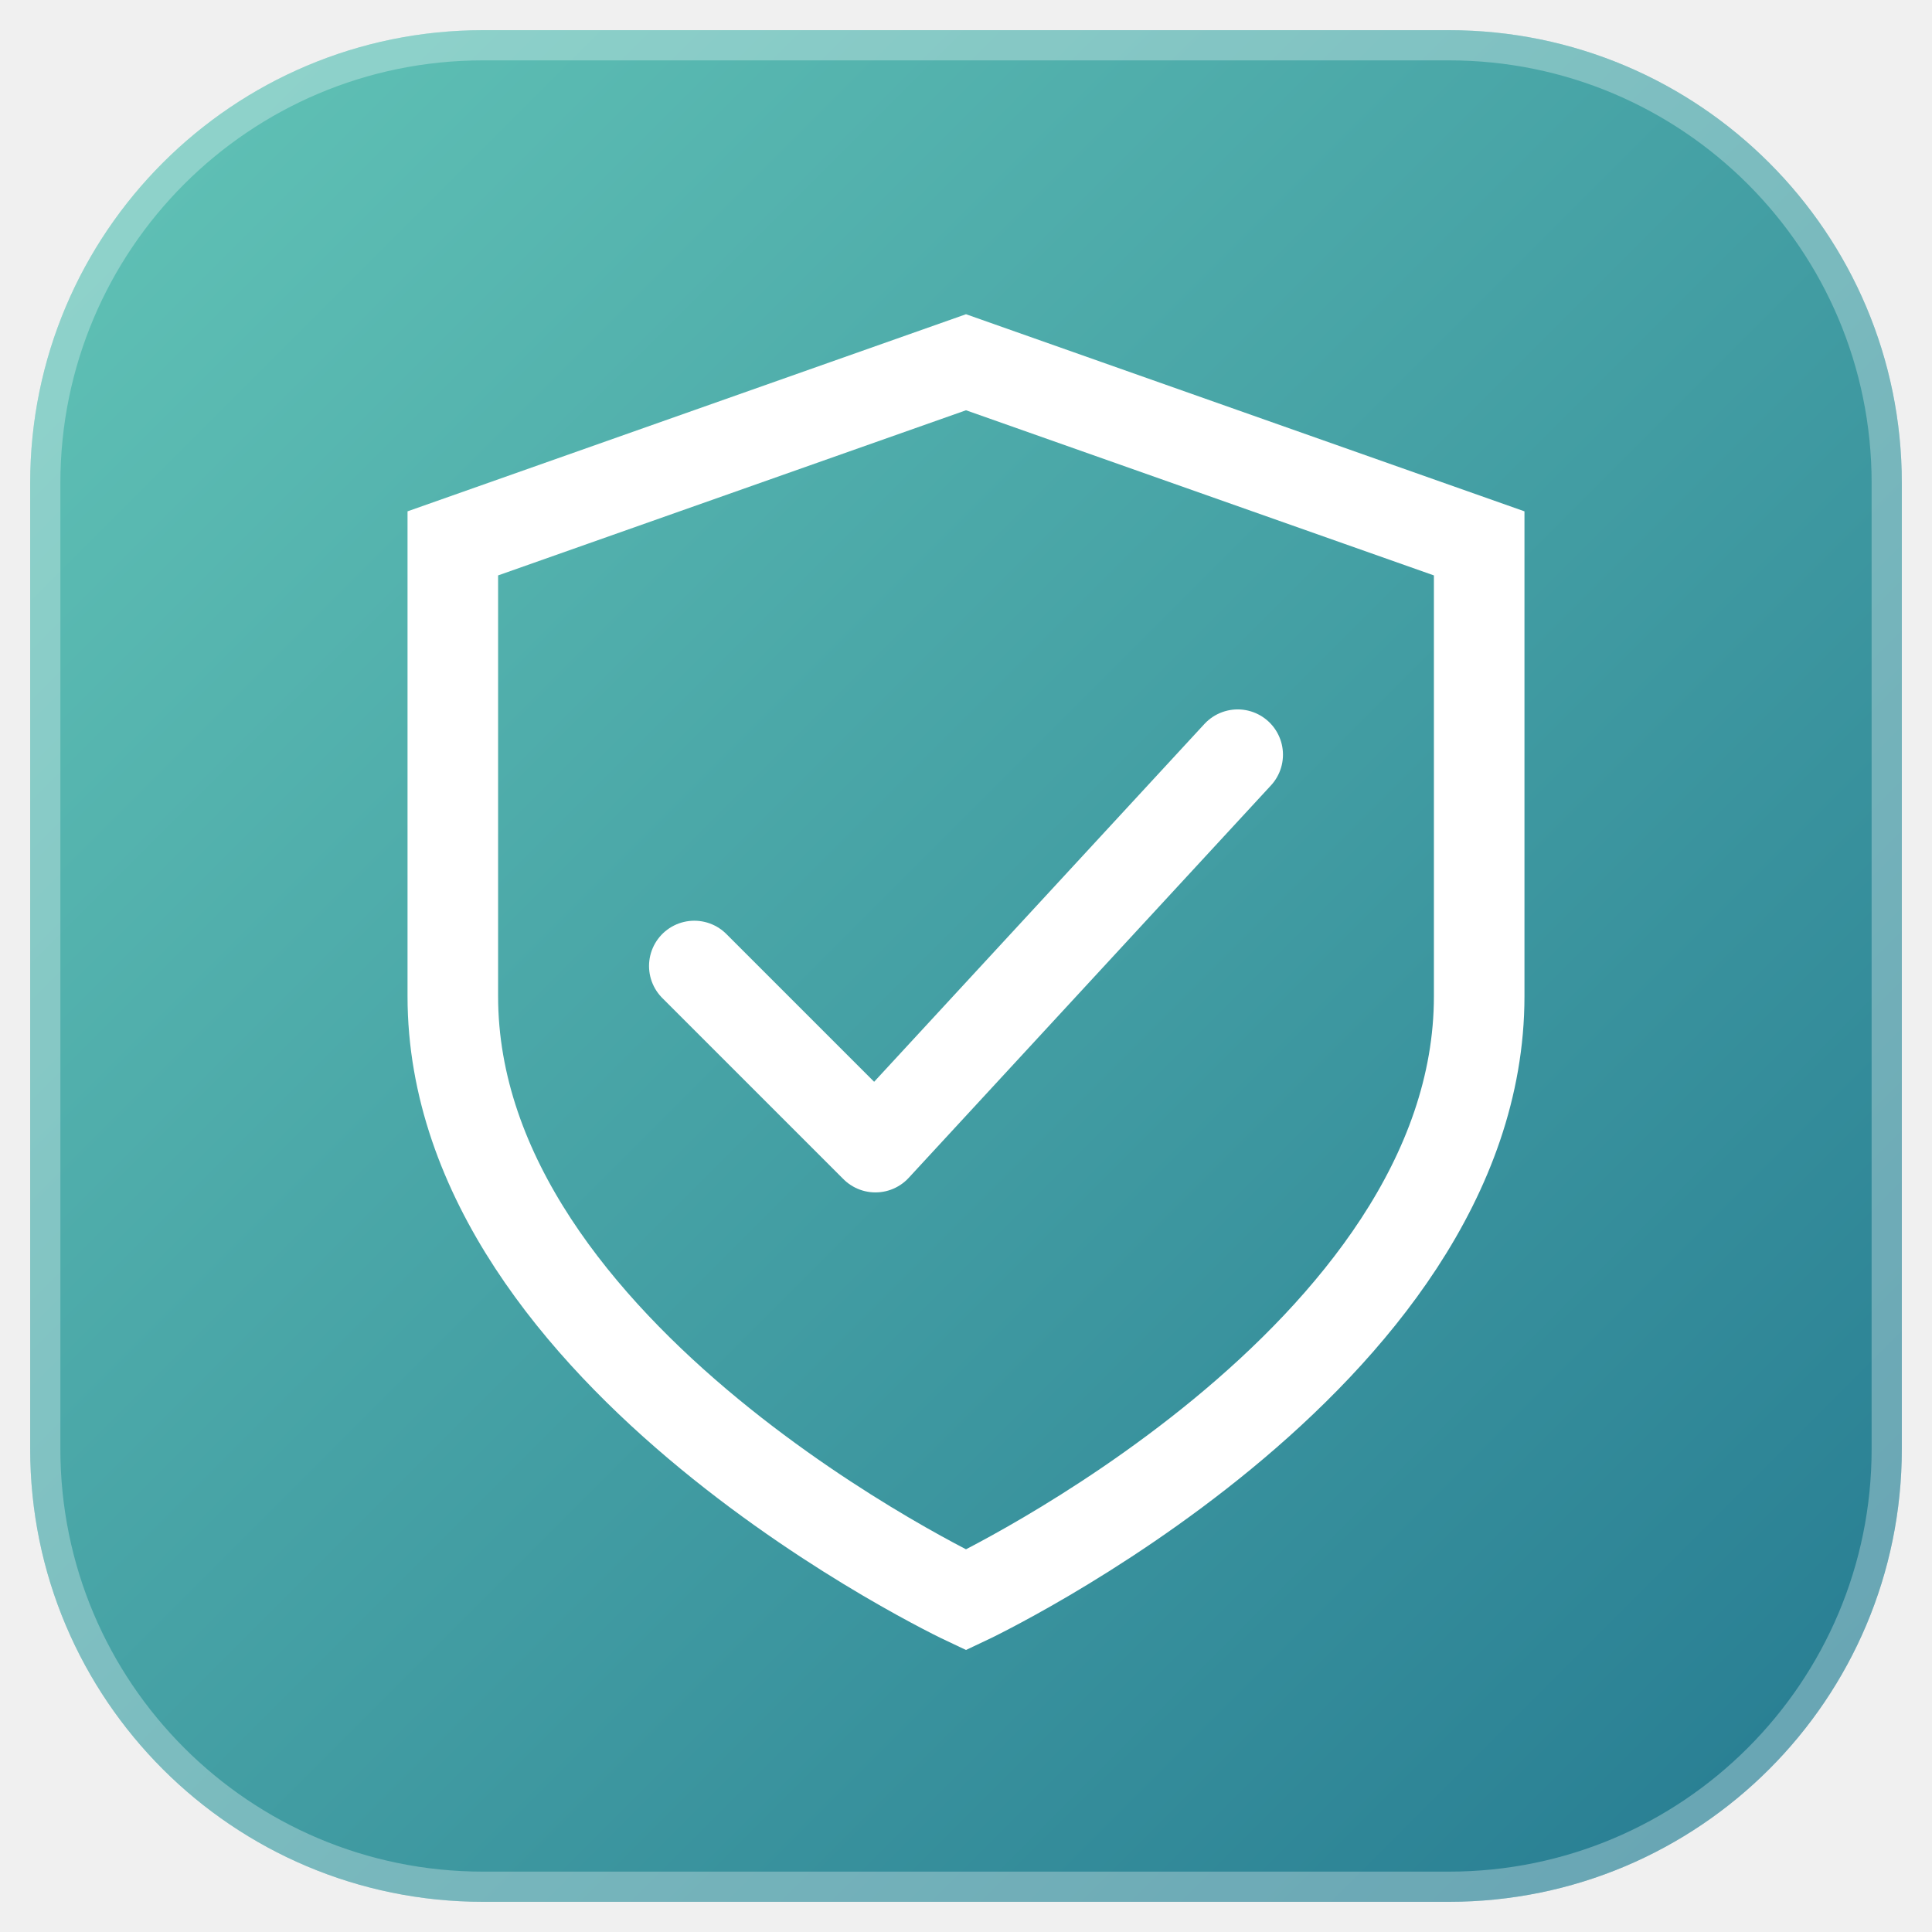
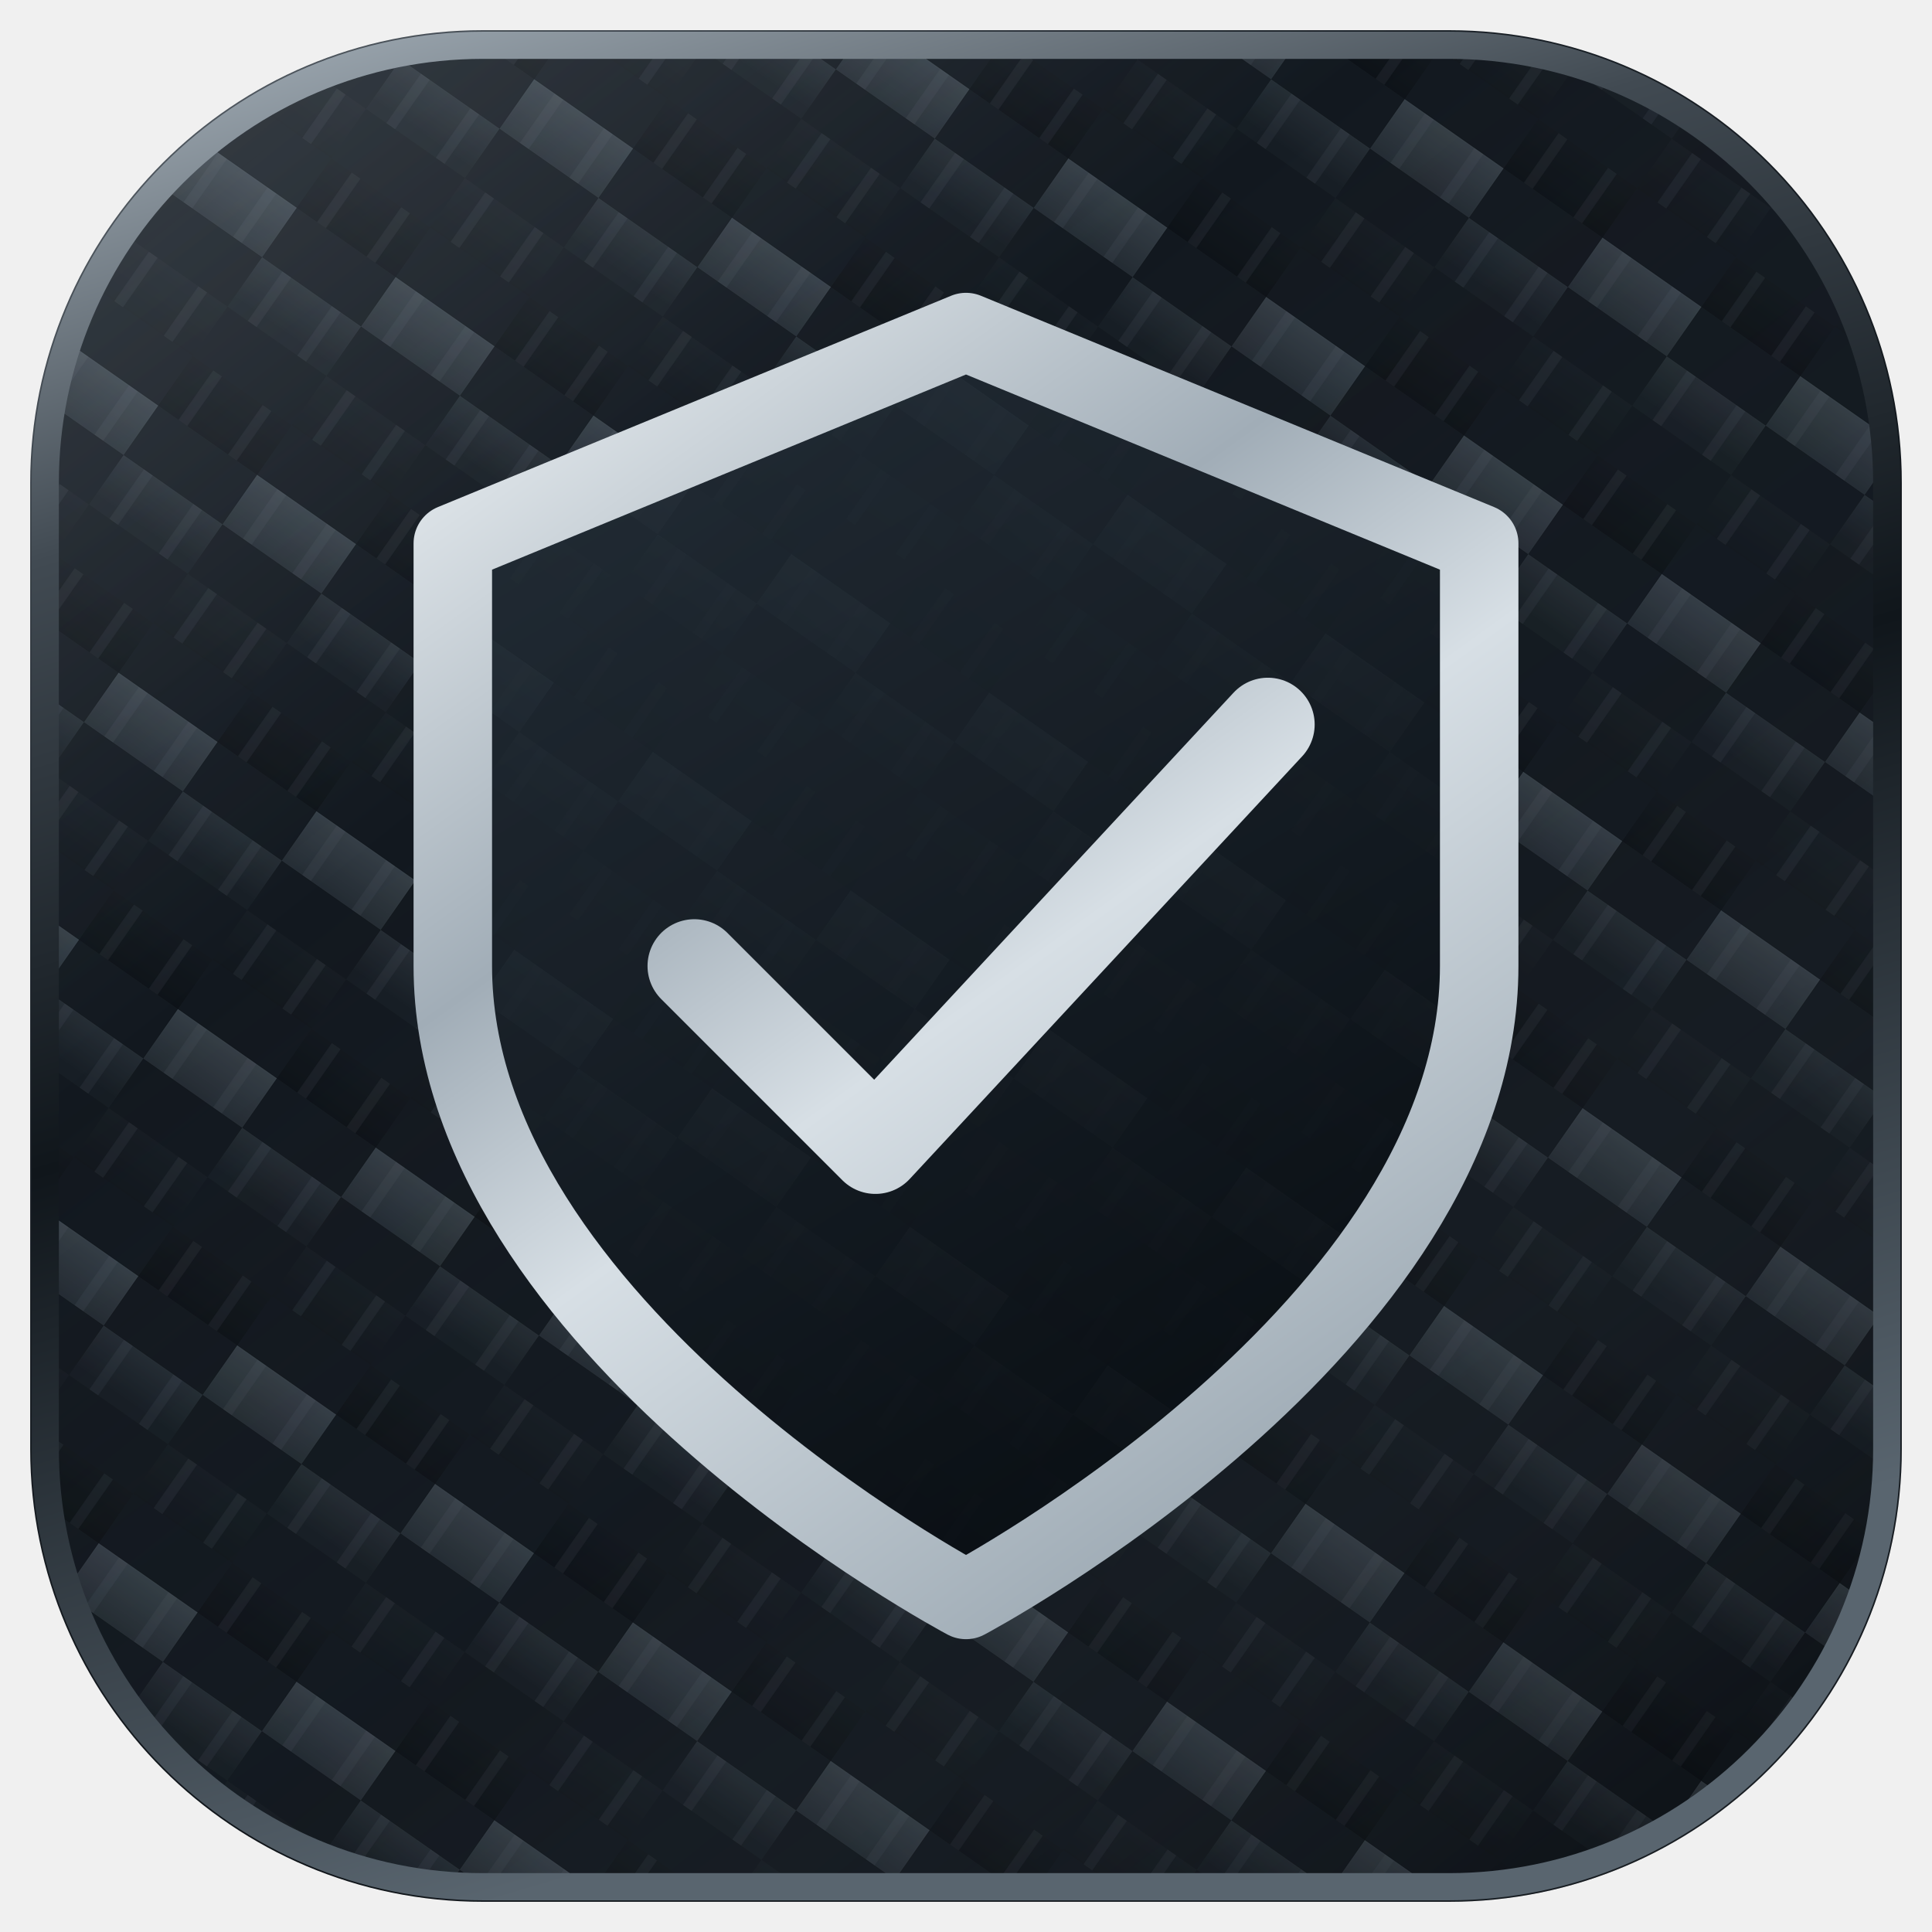
- <svg xmlns="http://www.w3.org/2000/svg" viewBox="0 0 64 64">
+ <svg xmlns="http://www.w3.org/2000/svg" viewBox="0 0 64 64" role="img" aria-labelledby="title">
  <defs>
-     <linearGradient id="g" x1="0" y1="0" x2="1" y2="1">
-       <stop stop-color="#63c5b7" />
-       <stop offset="1" stop-color="#257a91" />
+     <linearGradient id="carbon" x1="8" y1="2" x2="53" y2="64" gradientUnits="userSpaceOnUse">
+       <stop stop-color="#3c444c" />
+       <stop offset=".23" stop-color="#1b2229" />
+       <stop offset=".65" stop-color="#090d11" />
+       <stop offset="1" stop-color="#20272e" />
+     </linearGradient>
+     <linearGradient id="yarn" x2="0" y2="1">
+       <stop stop-color="#404a53" />
+       <stop offset=".45" stop-color="#161d24" />
+       <stop offset="1" stop-color="#090d12" />
+     </linearGradient>
+     <pattern id="weave" width="8" height="8" patternUnits="userSpaceOnUse" patternTransform="rotate(35)">
+       <path fill="#10161c" d="M0 0h8v8H0z" />
+       <path fill="url(#yarn)" d="M0 0h4v2H0zM4 2h4v2H4zM0 4h4v2H0zM4 6h4v2H4z" />
+       <path d="M1 0v2m2-2v2m2 0v2m2-2v2M1 4v2m2-2v2m2 0v2m2-2v2" stroke="#87949f" stroke-opacity=".12" stroke-width=".35" />
+     </pattern>
+     <linearGradient id="sheen" x2=".8" y2="1">
+       <stop stop-color="#e5edf2" stop-opacity=".15" />
+       <stop offset=".36" stop-color="#c7d3dd" stop-opacity="0" />
+       <stop offset=".65" stop-color="#6d7b88" stop-opacity=".06" />
+       <stop offset="1" stop-color="#000000" stop-opacity=".24" />
+     </linearGradient>
+     <linearGradient id="rim" x2=".3" y2="1">
+       <stop stop-color="#a4afb8" />
+       <stop offset=".25" stop-color="#414a52" />
+       <stop offset=".56" stop-color="#10161b" />
+       <stop offset="1" stop-color="#59656f" />
+     </linearGradient>
+     <linearGradient id="metal" x1="15" y1="11" x2="46" y2="54" gradientUnits="userSpaceOnUse">
+       <stop stop-color="#edf2f5" />
+       <stop offset=".34" stop-color="#a1adb7" />
+       <stop offset=".53" stop-color="#d7dfe5" />
+       <stop offset="1" stop-color="#8c9aa5" />
+     </linearGradient>
+     <linearGradient id="inset" x2=".5" y2="1">
+       <stop stop-color="#26313b" stop-opacity=".85" />
+       <stop offset="1" stop-color="#090e13" stop-opacity=".9" />
    </linearGradient>
  </defs>
-   <rect x="1" y="1" width="62" height="62" rx="15" fill="url(#g)" />
-   <rect x="1.5" y="1.5" width="61" height="61" rx="14.5" fill="none" stroke="white" opacity=".3" />
-   <path d="M32 12 49 18v15c0 12-17 20-17 20S15 45 15 33V18z" fill="none" stroke="white" stroke-width="3" />
-   <path d="m23 32 6 6 12-13" fill="none" stroke="white" stroke-width="3" stroke-linecap="round" stroke-linejoin="round" />
+   <rect x="1" y="1" width="62" height="62" rx="15" fill="url(#carbon)" />
+   <rect x="1.5" y="1.5" width="61" height="61" rx="14.5" fill="url(#weave)" opacity=".7" />
+   <rect x="1" y="1" width="62" height="62" rx="15" fill="url(#sheen)" />
+   <rect x="1.5" y="1.5" width="61" height="61" rx="14.5" fill="none" stroke="url(#rim)" stroke-width=".9" />
+   <g fill="none" stroke="url(#metal)" stroke-width="2.6" stroke-linecap="round" stroke-linejoin="round">
+     <path d="m32 11 17 7v14c0 12-17 21-17 21S15 44 15 32V18Z" fill="url(#inset)" />
+     <path d="m23 32 6 6 13-14" stroke-width="3.1" />
+   </g>
</svg>
